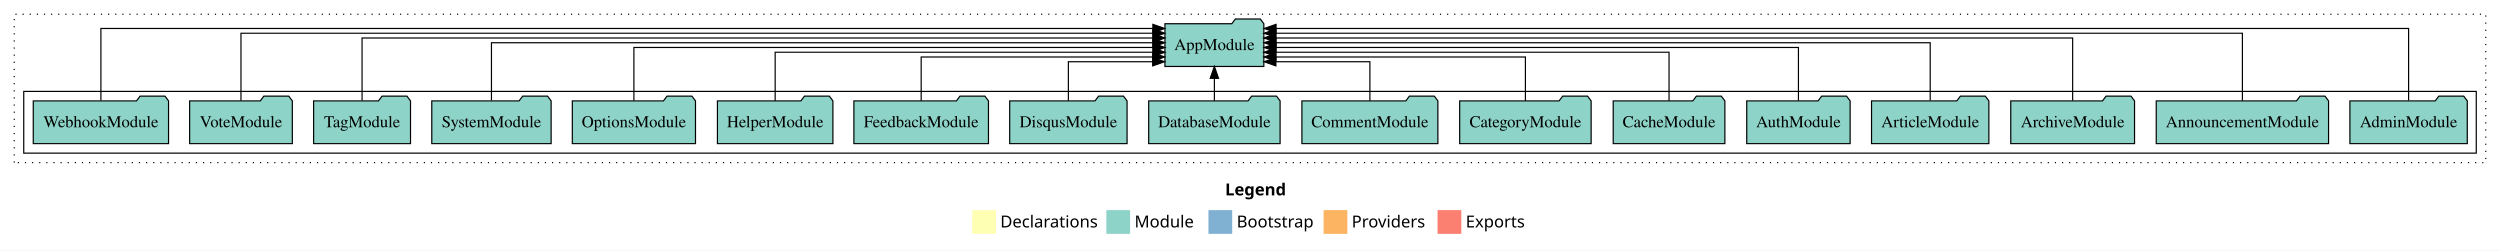
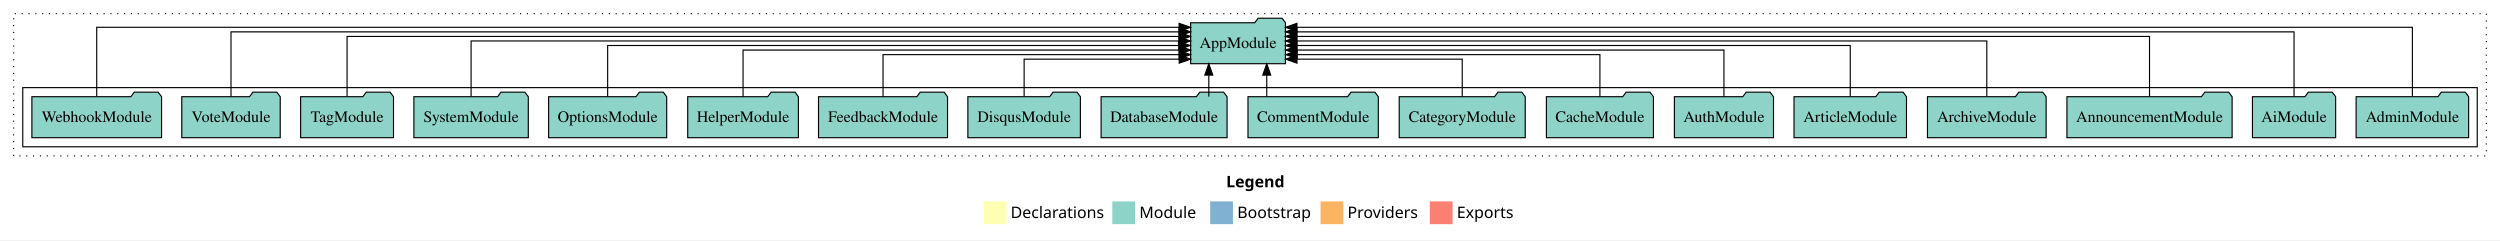
- <svg xmlns="http://www.w3.org/2000/svg" width="2106pt" height="211pt" viewBox="0.00 0.00 2106.00 211.00">
+ <svg xmlns="http://www.w3.org/2000/svg" width="2197pt" height="211pt" viewBox="0.00 0.00 2197.00 211.00">
  <g id="graph0" class="graph" transform="scale(1 1) rotate(0) translate(4 207)">
-     <polygon fill="white" stroke="transparent" points="-4,4 -4,-207 2102,-207 2102,4 -4,4" />
-     <text text-anchor="start" x="1028.01" y="-42.4" font-family="Times-12" font-weight="bold" font-size="14.00">Legend</text>
-     <polygon fill="#ffffb3" stroke="transparent" points="815,-10 815,-30 835,-30 835,-10 815,-10" />
-     <text text-anchor="start" x="838.63" y="-15.4" font-family="Times-12" font-size="14.00">  Declarations</text>
-     <polygon fill="#8dd3c7" stroke="transparent" points="928,-10 928,-30 948,-30 948,-10 928,-10" />
-     <text text-anchor="start" x="951.73" y="-15.4" font-family="Times-12" font-size="14.00">  Module</text>
-     <polygon fill="#80b1d3" stroke="transparent" points="1014,-10 1014,-30 1034,-30 1034,-10 1014,-10" />
-     <text text-anchor="start" x="1037.78" y="-15.4" font-family="Times-12" font-size="14.00">  Bootstrap</text>
-     <polygon fill="#fdb462" stroke="transparent" points="1111,-10 1111,-30 1131,-30 1131,-10 1111,-10" />
-     <text text-anchor="start" x="1134.67" y="-15.4" font-family="Times-12" font-size="14.00">  Providers</text>
-     <polygon fill="#fb8072" stroke="transparent" points="1207,-10 1207,-30 1227,-30 1227,-10 1207,-10" />
-     <text text-anchor="start" x="1230.73" y="-15.4" font-family="Times-12" font-size="14.00">  Exports</text>
+     <polygon fill="white" stroke="transparent" points="-4,4 -4,-207 2193,-207 2193,4 -4,4" />
+     <text text-anchor="start" x="1073.51" y="-42.4" font-family="Times-12" font-weight="bold" font-size="14.00">Legend</text>
+     <polygon fill="#ffffb3" stroke="transparent" points="860.5,-10 860.5,-30 880.5,-30 880.5,-10 860.5,-10" />
+     <text text-anchor="start" x="884.13" y="-15.4" font-family="Times-12" font-size="14.00">  Declarations</text>
+     <polygon fill="#8dd3c7" stroke="transparent" points="973.5,-10 973.5,-30 993.5,-30 993.5,-10 973.5,-10" />
+     <text text-anchor="start" x="997.23" y="-15.4" font-family="Times-12" font-size="14.00">  Module</text>
+     <polygon fill="#80b1d3" stroke="transparent" points="1059.5,-10 1059.5,-30 1079.5,-30 1079.5,-10 1059.5,-10" />
+     <text text-anchor="start" x="1083.28" y="-15.4" font-family="Times-12" font-size="14.00">  Bootstrap</text>
+     <polygon fill="#fdb462" stroke="transparent" points="1156.5,-10 1156.5,-30 1176.5,-30 1176.5,-10 1156.5,-10" />
+     <text text-anchor="start" x="1180.17" y="-15.4" font-family="Times-12" font-size="14.00">  Providers</text>
+     <polygon fill="#fb8072" stroke="transparent" points="1252.5,-10 1252.5,-30 1272.5,-30 1272.5,-10 1252.5,-10" />
+     <text text-anchor="start" x="1276.23" y="-15.4" font-family="Times-12" font-size="14.00">  Exports</text>
    <g id="clust1" class="cluster">
-       <polygon fill="none" stroke="black" stroke-dasharray="1,5" points="8,-70 8,-195 2090,-195 2090,-70 8,-70" />
+       <polygon fill="none" stroke="black" stroke-dasharray="1,5" points="8,-70 8,-195 2181,-195 2181,-70 8,-70" />
    </g>
    <g id="clust3" class="cluster">
-       <polygon fill="none" stroke="black" points="16,-78 16,-130 2082,-130 2082,-78 16,-78" />
+       <polygon fill="none" stroke="black" points="16,-78 16,-130 2173,-130 2173,-78 16,-78" />
    </g>
    <g id="node1" class="node">
-       <polygon fill="#8dd3c7" stroke="black" points="2074.44,-122 2071.44,-126 2050.44,-126 2047.44,-122 1975.56,-122 1975.56,-86 2074.44,-86 2074.44,-122" />
-       <text text-anchor="middle" x="2025" y="-99.8" font-family="Times,serif" font-size="14.00">AdminModule</text>
+       <polygon fill="#8dd3c7" stroke="black" points="2165.44,-122 2162.44,-126 2141.44,-126 2138.44,-122 2066.56,-122 2066.56,-86 2165.44,-86 2165.44,-122" />
+       <text text-anchor="middle" x="2116" y="-99.8" font-family="Times,serif" font-size="14.00">AdminModule</text>
    </g>
-     <g id="node18" class="node">
-       <polygon fill="#8dd3c7" stroke="black" points="1060.66,-187 1057.66,-191 1036.66,-191 1033.66,-187 977.34,-187 977.34,-151 1060.66,-151 1060.66,-187" />
-       <text text-anchor="middle" x="1019" y="-164.8" font-family="Times,serif" font-size="14.00">AppModule</text>
+     <g id="node19" class="node">
+       <polygon fill="#8dd3c7" stroke="black" points="1125.66,-187 1122.66,-191 1101.66,-191 1098.66,-187 1042.34,-187 1042.34,-151 1125.66,-151 1125.66,-187" />
+       <text text-anchor="middle" x="1084" y="-164.8" font-family="Times,serif" font-size="14.00">AppModule</text>
    </g>
    <g id="edge1" class="edge">
-       <path fill="none" stroke="black" d="M2025,-122.32C2025,-145.66 2025,-183 2025,-183 2025,-183 1070.95,-183 1070.95,-183" />
-       <polygon fill="black" stroke="black" points="1070.95,-179.5 1060.95,-183 1070.95,-186.5 1070.95,-179.5" />
+       <path fill="none" stroke="black" d="M2116,-122.32C2116,-145.66 2116,-183 2116,-183 2116,-183 1135.73,-183 1135.73,-183" />
+       <polygon fill="black" stroke="black" points="1135.73,-179.5 1125.73,-183 1135.73,-186.5 1135.73,-179.5" />
    </g>
    <g id="node2" class="node">
+       <polygon fill="#8dd3c7" stroke="black" points="2048.55,-122 2045.55,-126 2024.55,-126 2021.55,-122 1975.45,-122 1975.45,-86 2048.55,-86 2048.55,-122" />
+       <text text-anchor="middle" x="2012" y="-99.8" font-family="Times,serif" font-size="14.00">AiModule</text>
+     </g>
+     <g id="edge2" class="edge">
+       <path fill="none" stroke="black" d="M2012,-122.16C2012,-144.35 2012,-179 2012,-179 2012,-179 1135.68,-179 1135.68,-179" />
+       <polygon fill="black" stroke="black" points="1135.68,-175.5 1125.68,-179 1135.68,-182.5 1135.68,-175.5" />
+     </g>
+     <g id="node3" class="node">
      <polygon fill="#8dd3c7" stroke="black" points="1957.58,-122 1954.58,-126 1933.58,-126 1930.58,-122 1812.42,-122 1812.42,-86 1957.58,-86 1957.58,-122" />
      <text text-anchor="middle" x="1885" y="-99.8" font-family="Times,serif" font-size="14.00">AnnouncementModule</text>
    </g>
-     <g id="edge2" class="edge">
-       <path fill="none" stroke="black" d="M1885,-122.16C1885,-144.35 1885,-179 1885,-179 1885,-179 1070.77,-179 1070.77,-179" />
-       <polygon fill="black" stroke="black" points="1070.77,-175.5 1060.77,-179 1070.77,-182.5 1070.77,-175.5" />
+     <g id="edge3" class="edge">
+       <path fill="none" stroke="black" d="M1885,-122.28C1885,-143.32 1885,-175 1885,-175 1885,-175 1135.66,-175 1135.66,-175" />
+       <polygon fill="black" stroke="black" points="1135.66,-171.5 1125.66,-175 1135.66,-178.5 1135.66,-171.5" />
    </g>
-     <g id="node3" class="node">
+     <g id="node4" class="node">
      <polygon fill="#8dd3c7" stroke="black" points="1794.14,-122 1791.14,-126 1770.14,-126 1767.14,-122 1689.86,-122 1689.86,-86 1794.14,-86 1794.14,-122" />
      <text text-anchor="middle" x="1742" y="-99.8" font-family="Times,serif" font-size="14.00">ArchiveModule</text>
    </g>
-     <g id="edge3" class="edge">
-       <path fill="none" stroke="black" d="M1742,-122.28C1742,-143.32 1742,-175 1742,-175 1742,-175 1070.73,-175 1070.73,-175" />
-       <polygon fill="black" stroke="black" points="1070.73,-171.5 1060.73,-175 1070.73,-178.5 1070.73,-171.5" />
+     <g id="edge4" class="edge">
+       <path fill="none" stroke="black" d="M1742,-122.31C1742,-142.15 1742,-171 1742,-171 1742,-171 1135.66,-171 1135.66,-171" />
+       <polygon fill="black" stroke="black" points="1135.66,-167.5 1125.66,-171 1135.66,-174.5 1135.66,-167.5" />
    </g>
-     <g id="node4" class="node">
+     <g id="node5" class="node">
      <polygon fill="#8dd3c7" stroke="black" points="1671.42,-122 1668.42,-126 1647.42,-126 1644.42,-122 1572.58,-122 1572.58,-86 1671.42,-86 1671.42,-122" />
      <text text-anchor="middle" x="1622" y="-99.8" font-family="Times,serif" font-size="14.00">ArticleModule</text>
    </g>
-     <g id="edge4" class="edge">
-       <path fill="none" stroke="black" d="M1622,-122.31C1622,-142.15 1622,-171 1622,-171 1622,-171 1070.92,-171 1070.92,-171" />
-       <polygon fill="black" stroke="black" points="1070.92,-167.5 1060.92,-171 1070.92,-174.5 1070.92,-167.5" />
+     <g id="edge5" class="edge">
+       <path fill="none" stroke="black" d="M1622,-122.22C1622,-140.83 1622,-167 1622,-167 1622,-167 1135.77,-167 1135.77,-167" />
+       <polygon fill="black" stroke="black" points="1135.77,-163.5 1125.77,-167 1135.77,-170.5 1135.77,-163.5" />
    </g>
-     <g id="node5" class="node">
+     <g id="node6" class="node">
      <polygon fill="#8dd3c7" stroke="black" points="1554.55,-122 1551.55,-126 1530.55,-126 1527.55,-122 1467.45,-122 1467.45,-86 1554.55,-86 1554.55,-122" />
      <text text-anchor="middle" x="1511" y="-99.8" font-family="Times,serif" font-size="14.00">AuthModule</text>
    </g>
-     <g id="edge5" class="edge">
-       <path fill="none" stroke="black" d="M1511,-122.22C1511,-140.83 1511,-167 1511,-167 1511,-167 1070.95,-167 1070.95,-167" />
-       <polygon fill="black" stroke="black" points="1070.95,-163.5 1060.95,-167 1070.95,-170.5 1070.95,-163.5" />
+     <g id="edge6" class="edge">
+       <path fill="none" stroke="black" d="M1511,-122.02C1511,-139.37 1511,-163 1511,-163 1511,-163 1135.72,-163 1135.72,-163" />
+       <polygon fill="black" stroke="black" points="1135.72,-159.5 1125.72,-163 1135.72,-166.5 1135.72,-159.5" />
    </g>
-     <g id="node6" class="node">
+     <g id="node7" class="node">
      <polygon fill="#8dd3c7" stroke="black" points="1449.03,-122 1446.03,-126 1425.03,-126 1422.03,-122 1354.97,-122 1354.97,-86 1449.03,-86 1449.03,-122" />
      <text text-anchor="middle" x="1402" y="-99.8" font-family="Times,serif" font-size="14.00">CacheModule</text>
    </g>
-     <g id="edge6" class="edge">
-       <path fill="none" stroke="black" d="M1402,-122.02C1402,-139.37 1402,-163 1402,-163 1402,-163 1070.72,-163 1070.72,-163" />
-       <polygon fill="black" stroke="black" points="1070.72,-159.5 1060.72,-163 1070.72,-166.5 1070.72,-159.5" />
+     <g id="edge7" class="edge">
+       <path fill="none" stroke="black" d="M1402,-122.01C1402,-138.05 1402,-159 1402,-159 1402,-159 1135.9,-159 1135.9,-159" />
+       <polygon fill="black" stroke="black" points="1135.9,-155.5 1125.9,-159 1135.9,-162.5 1135.9,-155.5" />
    </g>
-     <g id="node7" class="node">
+     <g id="node8" class="node">
      <polygon fill="#8dd3c7" stroke="black" points="1336.37,-122 1333.37,-126 1312.37,-126 1309.37,-122 1225.63,-122 1225.63,-86 1336.37,-86 1336.37,-122" />
      <text text-anchor="middle" x="1281" y="-99.8" font-family="Times,serif" font-size="14.00">CategoryModule</text>
    </g>
-     <g id="edge7" class="edge">
-       <path fill="none" stroke="black" d="M1281,-122.01C1281,-138.05 1281,-159 1281,-159 1281,-159 1070.8,-159 1070.8,-159" />
-       <polygon fill="black" stroke="black" points="1070.8,-155.5 1060.8,-159 1070.8,-162.5 1070.8,-155.5" />
+     <g id="edge8" class="edge">
+       <path fill="none" stroke="black" d="M1281,-122.12C1281,-136.78 1281,-155 1281,-155 1281,-155 1135.78,-155 1135.78,-155" />
+       <polygon fill="black" stroke="black" points="1135.78,-151.5 1125.78,-155 1135.78,-158.5 1135.78,-151.5" />
    </g>
-     <g id="node8" class="node">
+     <g id="node9" class="node">
      <polygon fill="#8dd3c7" stroke="black" points="1207.27,-122 1204.27,-126 1183.27,-126 1180.27,-122 1092.73,-122 1092.73,-86 1207.27,-86 1207.27,-122" />
      <text text-anchor="middle" x="1150" y="-99.8" font-family="Times,serif" font-size="14.00">CommentModule</text>
    </g>
-     <g id="edge8" class="edge">
-       <path fill="none" stroke="black" d="M1150,-122.12C1150,-136.78 1150,-155 1150,-155 1150,-155 1070.81,-155 1070.81,-155" />
-       <polygon fill="black" stroke="black" points="1070.81,-151.5 1060.81,-155 1070.81,-158.5 1070.81,-151.5" />
+     <g id="edge9" class="edge">
+       <path fill="none" stroke="black" d="M1109.22,-122.11C1109.22,-122.11 1109.22,-140.99 1109.22,-140.99" />
+       <polygon fill="black" stroke="black" points="1105.72,-140.99 1109.22,-150.99 1112.72,-140.99 1105.72,-140.99" />
    </g>
-     <g id="node9" class="node">
+     <g id="node10" class="node">
      <polygon fill="#8dd3c7" stroke="black" points="1074.35,-122 1071.35,-126 1050.35,-126 1047.35,-122 963.65,-122 963.65,-86 1074.35,-86 1074.35,-122" />
      <text text-anchor="middle" x="1019" y="-99.8" font-family="Times,serif" font-size="14.00">DatabaseModule</text>
    </g>
-     <g id="edge9" class="edge">
-       <path fill="none" stroke="black" d="M1019,-122.11C1019,-122.11 1019,-140.99 1019,-140.99" />
-       <polygon fill="black" stroke="black" points="1015.5,-140.99 1019,-150.99 1022.5,-140.99 1015.5,-140.99" />
+     <g id="edge10" class="edge">
+       <path fill="none" stroke="black" d="M1058.3,-122.11C1058.3,-122.11 1058.3,-140.99 1058.3,-140.99" />
+       <polygon fill="black" stroke="black" points="1054.8,-140.99 1058.3,-150.99 1061.8,-140.99 1054.8,-140.99" />
    </g>
-     <g id="node10" class="node">
+     <g id="node11" class="node">
      <polygon fill="#8dd3c7" stroke="black" points="945.44,-122 942.44,-126 921.44,-126 918.44,-122 846.56,-122 846.56,-86 945.44,-86 945.44,-122" />
      <text text-anchor="middle" x="896" y="-99.8" font-family="Times,serif" font-size="14.00">DisqusModule</text>
    </g>
-     <g id="edge10" class="edge">
-       <path fill="none" stroke="black" d="M896,-122.12C896,-136.78 896,-155 896,-155 896,-155 967.01,-155 967.01,-155" />
-       <polygon fill="black" stroke="black" points="967.01,-158.5 977.01,-155 967.01,-151.5 967.01,-158.5" />
+     <g id="edge11" class="edge">
+       <path fill="none" stroke="black" d="M896,-122.12C896,-136.78 896,-155 896,-155 896,-155 1032.28,-155 1032.28,-155" />
+       <polygon fill="black" stroke="black" points="1032.28,-158.5 1042.28,-155 1032.28,-151.5 1032.28,-158.5" />
    </g>
-     <g id="node11" class="node">
+     <g id="node12" class="node">
      <polygon fill="#8dd3c7" stroke="black" points="828.69,-122 825.69,-126 804.69,-126 801.69,-122 715.31,-122 715.31,-86 828.69,-86 828.69,-122" />
      <text text-anchor="middle" x="772" y="-99.8" font-family="Times,serif" font-size="14.00">FeedbackModule</text>
    </g>
-     <g id="edge11" class="edge">
-       <path fill="none" stroke="black" d="M772,-122.01C772,-138.05 772,-159 772,-159 772,-159 967.1,-159 967.1,-159" />
-       <polygon fill="black" stroke="black" points="967.1,-162.5 977.1,-159 967.1,-155.5 967.1,-162.5" />
+     <g id="edge12" class="edge">
+       <path fill="none" stroke="black" d="M772,-122.01C772,-138.05 772,-159 772,-159 772,-159 1032.25,-159 1032.25,-159" />
+       <polygon fill="black" stroke="black" points="1032.25,-162.5 1042.25,-159 1032.25,-155.5 1032.25,-162.5" />
    </g>
-     <g id="node12" class="node">
+     <g id="node13" class="node">
      <polygon fill="#8dd3c7" stroke="black" points="697.64,-122 694.64,-126 673.64,-126 670.64,-122 600.36,-122 600.36,-86 697.64,-86 697.64,-122" />
      <text text-anchor="middle" x="649" y="-99.8" font-family="Times,serif" font-size="14.00">HelperModule</text>
    </g>
-     <g id="edge12" class="edge">
-       <path fill="none" stroke="black" d="M649,-122.02C649,-139.37 649,-163 649,-163 649,-163 967.28,-163 967.28,-163" />
-       <polygon fill="black" stroke="black" points="967.28,-166.5 977.28,-163 967.28,-159.5 967.28,-166.5" />
+     <g id="edge13" class="edge">
+       <path fill="none" stroke="black" d="M649,-122.02C649,-139.37 649,-163 649,-163 649,-163 1032.29,-163 1032.29,-163" />
+       <polygon fill="black" stroke="black" points="1032.29,-166.5 1042.29,-163 1032.29,-159.5 1032.29,-166.5" />
    </g>
-     <g id="node13" class="node">
+     <g id="node14" class="node">
      <polygon fill="#8dd3c7" stroke="black" points="581.88,-122 578.88,-126 557.88,-126 554.88,-122 478.12,-122 478.12,-86 581.88,-86 581.88,-122" />
      <text text-anchor="middle" x="530" y="-99.8" font-family="Times,serif" font-size="14.00">OptionsModule</text>
    </g>
-     <g id="edge13" class="edge">
-       <path fill="none" stroke="black" d="M530,-122.22C530,-140.83 530,-167 530,-167 530,-167 967.31,-167 967.31,-167" />
-       <polygon fill="black" stroke="black" points="967.31,-170.5 977.31,-167 967.31,-163.5 967.31,-170.5" />
+     <g id="edge14" class="edge">
+       <path fill="none" stroke="black" d="M530,-122.22C530,-140.83 530,-167 530,-167 530,-167 1031.91,-167 1031.91,-167" />
+       <polygon fill="black" stroke="black" points="1031.91,-170.5 1041.91,-167 1031.91,-163.5 1031.91,-170.5" />
    </g>
-     <g id="node14" class="node">
+     <g id="node15" class="node">
      <polygon fill="#8dd3c7" stroke="black" points="460.27,-122 457.27,-126 436.27,-126 433.27,-122 359.73,-122 359.73,-86 460.27,-86 460.27,-122" />
      <text text-anchor="middle" x="410" y="-99.8" font-family="Times,serif" font-size="14.00">SystemModule</text>
    </g>
-     <g id="edge14" class="edge">
-       <path fill="none" stroke="black" d="M410,-122.31C410,-142.15 410,-171 410,-171 410,-171 967.14,-171 967.14,-171" />
-       <polygon fill="black" stroke="black" points="967.14,-174.5 977.14,-171 967.14,-167.5 967.14,-174.5" />
+     <g id="edge15" class="edge">
+       <path fill="none" stroke="black" d="M410,-122.31C410,-142.15 410,-171 410,-171 410,-171 1032.09,-171 1032.09,-171" />
+       <polygon fill="black" stroke="black" points="1032.09,-174.5 1042.09,-171 1032.09,-167.5 1032.09,-174.5" />
    </g>
-     <g id="node15" class="node">
+     <g id="node16" class="node">
      <polygon fill="#8dd3c7" stroke="black" points="341.82,-122 338.82,-126 317.82,-126 314.82,-122 260.18,-122 260.18,-86 341.82,-86 341.82,-122" />
      <text text-anchor="middle" x="301" y="-99.8" font-family="Times,serif" font-size="14.00">TagModule</text>
    </g>
-     <g id="edge15" class="edge">
-       <path fill="none" stroke="black" d="M301,-122.28C301,-143.32 301,-175 301,-175 301,-175 967.29,-175 967.29,-175" />
-       <polygon fill="black" stroke="black" points="967.29,-178.5 977.29,-175 967.29,-171.5 967.29,-178.5" />
+     <g id="edge16" class="edge">
+       <path fill="none" stroke="black" d="M301,-122.28C301,-143.32 301,-175 301,-175 301,-175 1032.18,-175 1032.18,-175" />
+       <polygon fill="black" stroke="black" points="1032.18,-178.5 1042.18,-175 1032.18,-171.5 1032.18,-178.5" />
    </g>
-     <g id="node16" class="node">
+     <g id="node17" class="node">
      <polygon fill="#8dd3c7" stroke="black" points="242.26,-122 239.26,-126 218.26,-126 215.26,-122 155.74,-122 155.74,-86 242.26,-86 242.26,-122" />
      <text text-anchor="middle" x="199" y="-99.8" font-family="Times,serif" font-size="14.00">VoteModule</text>
    </g>
-     <g id="edge16" class="edge">
-       <path fill="none" stroke="black" d="M199,-122.16C199,-144.35 199,-179 199,-179 199,-179 967.21,-179 967.21,-179" />
-       <polygon fill="black" stroke="black" points="967.21,-182.5 977.21,-179 967.21,-175.5 967.21,-182.5" />
+     <g id="edge17" class="edge">
+       <path fill="none" stroke="black" d="M199,-122.16C199,-144.35 199,-179 199,-179 199,-179 1032.21,-179 1032.21,-179" />
+       <polygon fill="black" stroke="black" points="1032.21,-182.5 1042.21,-179 1032.21,-175.5 1032.21,-182.5" />
    </g>
-     <g id="node17" class="node">
+     <g id="node18" class="node">
      <polygon fill="#8dd3c7" stroke="black" points="137.98,-122 134.98,-126 113.98,-126 110.98,-122 24.02,-122 24.02,-86 137.98,-86 137.98,-122" />
      <text text-anchor="middle" x="81" y="-99.8" font-family="Times,serif" font-size="14.00">WebhookModule</text>
    </g>
-     <g id="edge17" class="edge">
-       <path fill="none" stroke="black" d="M81,-122.32C81,-145.66 81,-183 81,-183 81,-183 967.18,-183 967.18,-183" />
-       <polygon fill="black" stroke="black" points="967.18,-186.5 977.18,-183 967.18,-179.5 967.18,-186.5" />
+     <g id="edge18" class="edge">
+       <path fill="none" stroke="black" d="M81,-122.32C81,-145.66 81,-183 81,-183 81,-183 1032.18,-183 1032.18,-183" />
+       <polygon fill="black" stroke="black" points="1032.18,-186.5 1042.18,-183 1032.18,-179.5 1032.18,-186.5" />
    </g>
  </g>
</svg>
